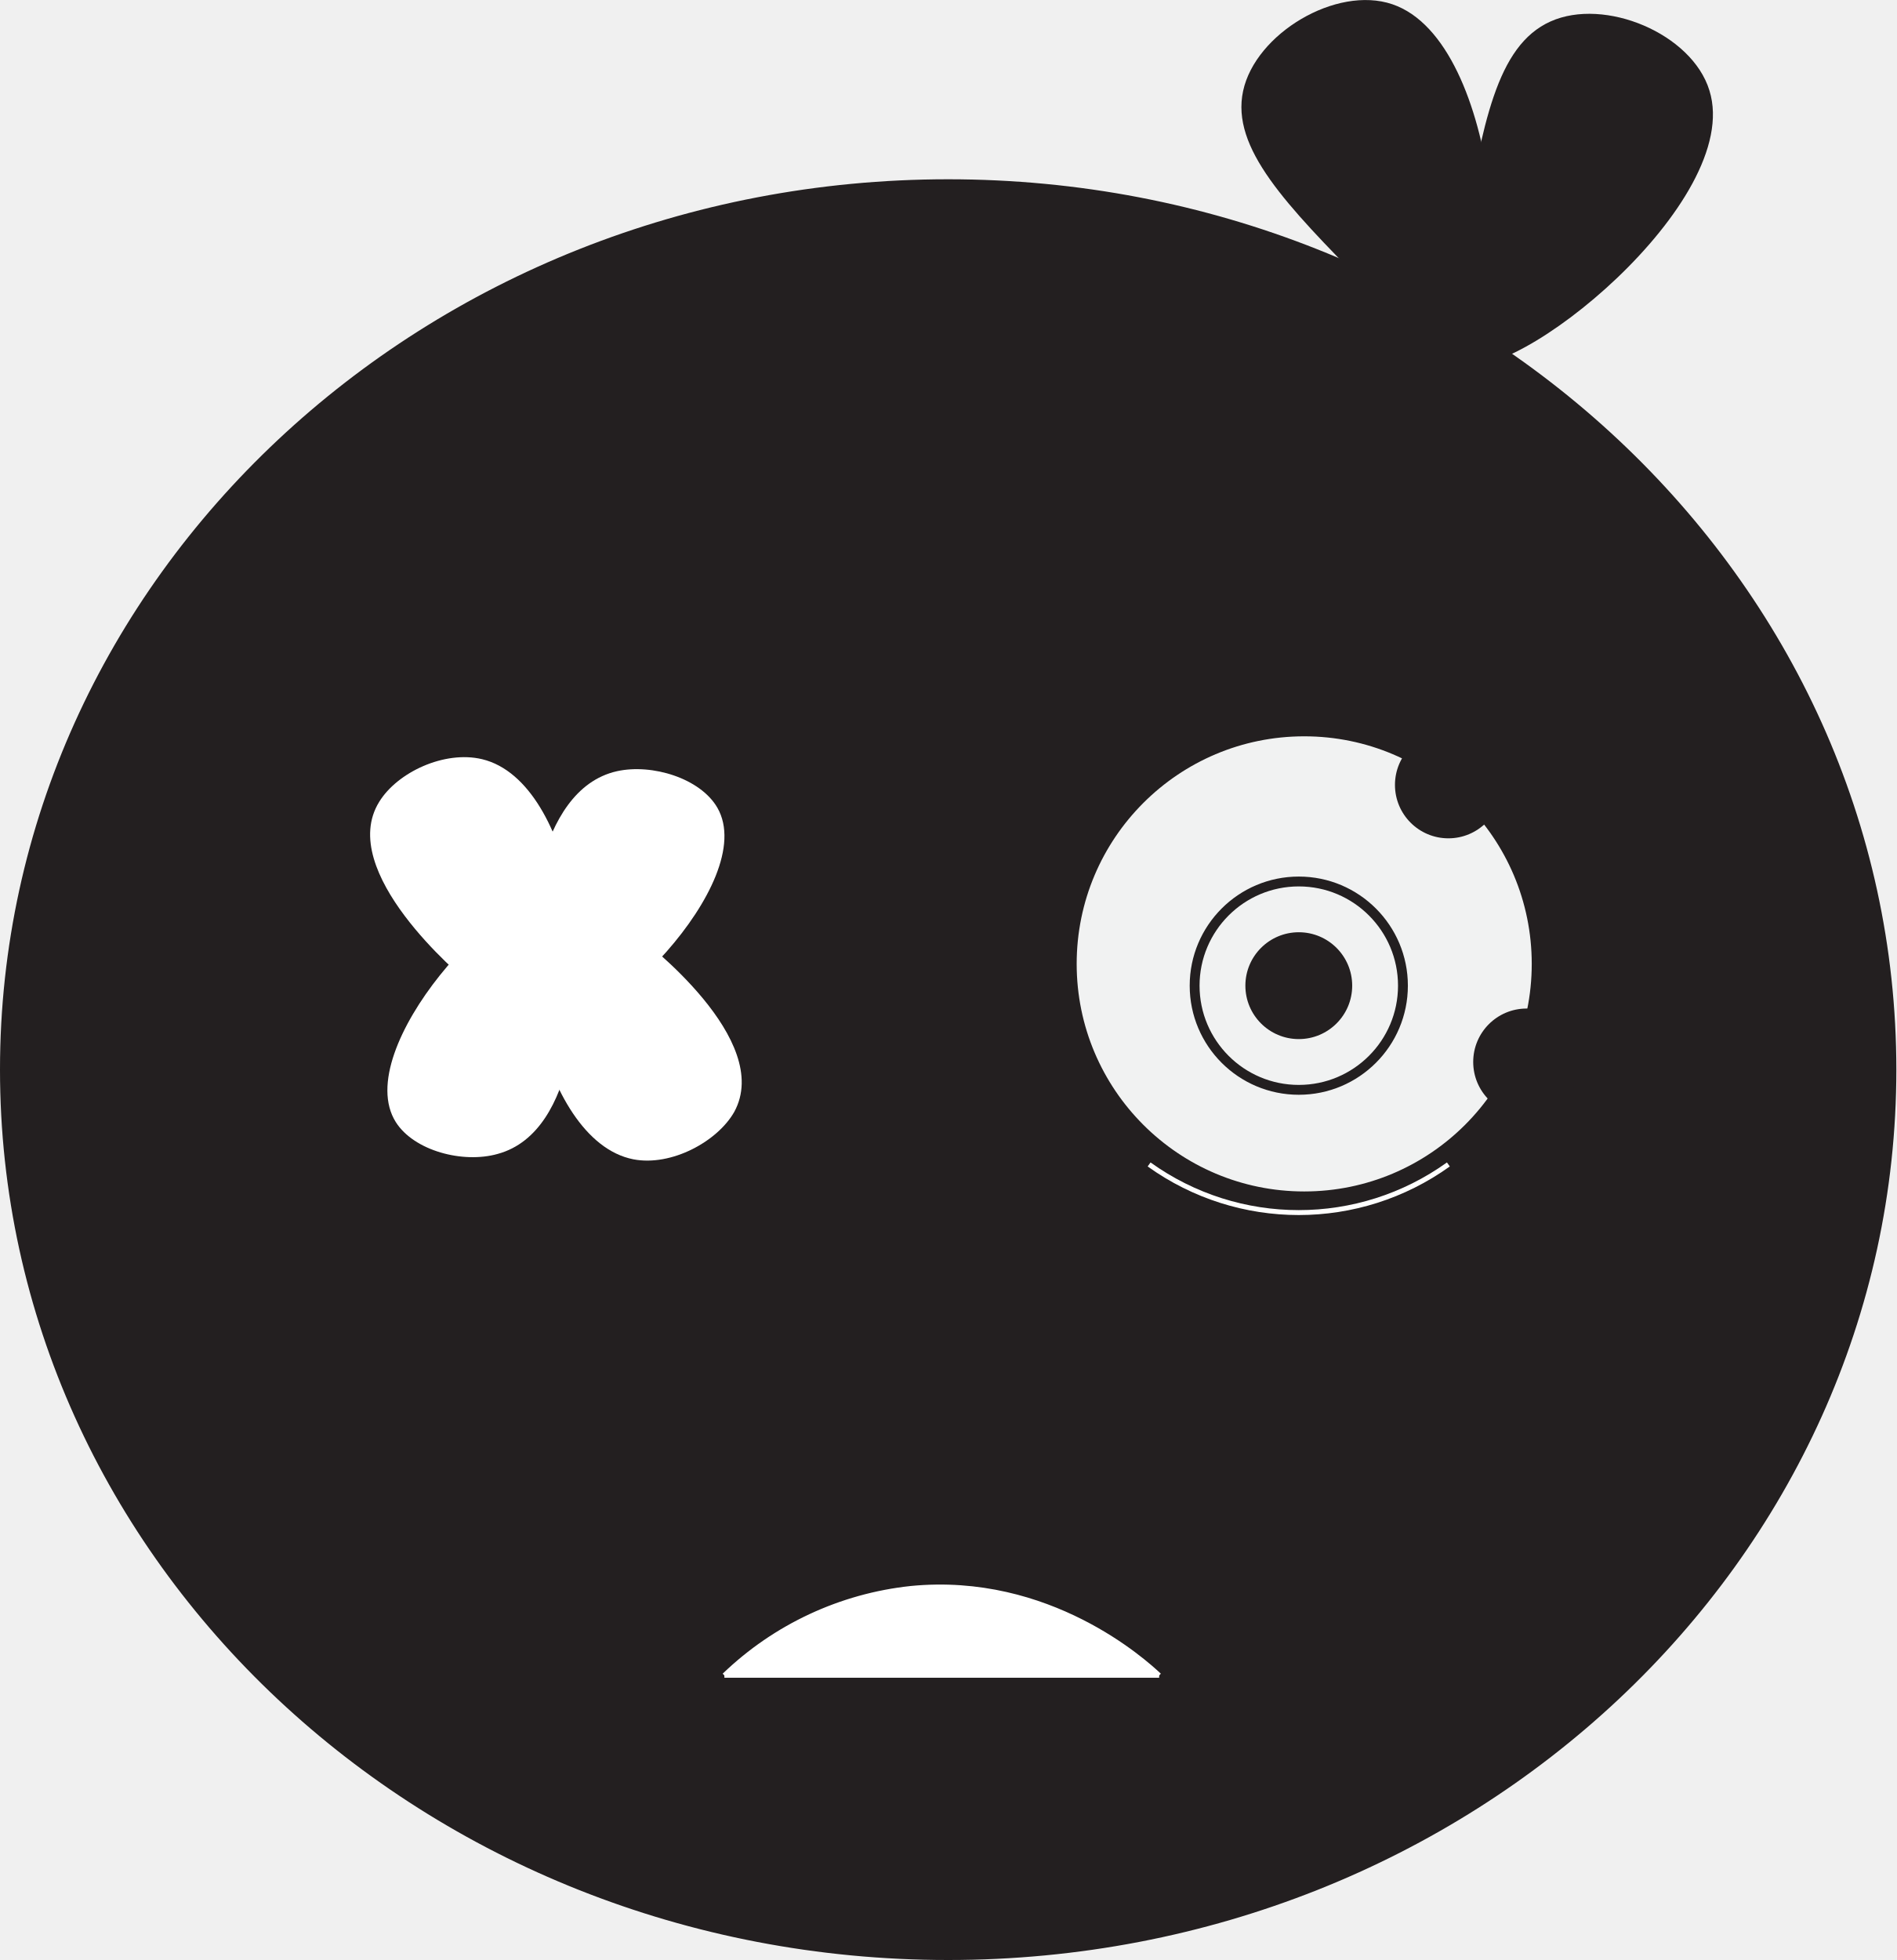
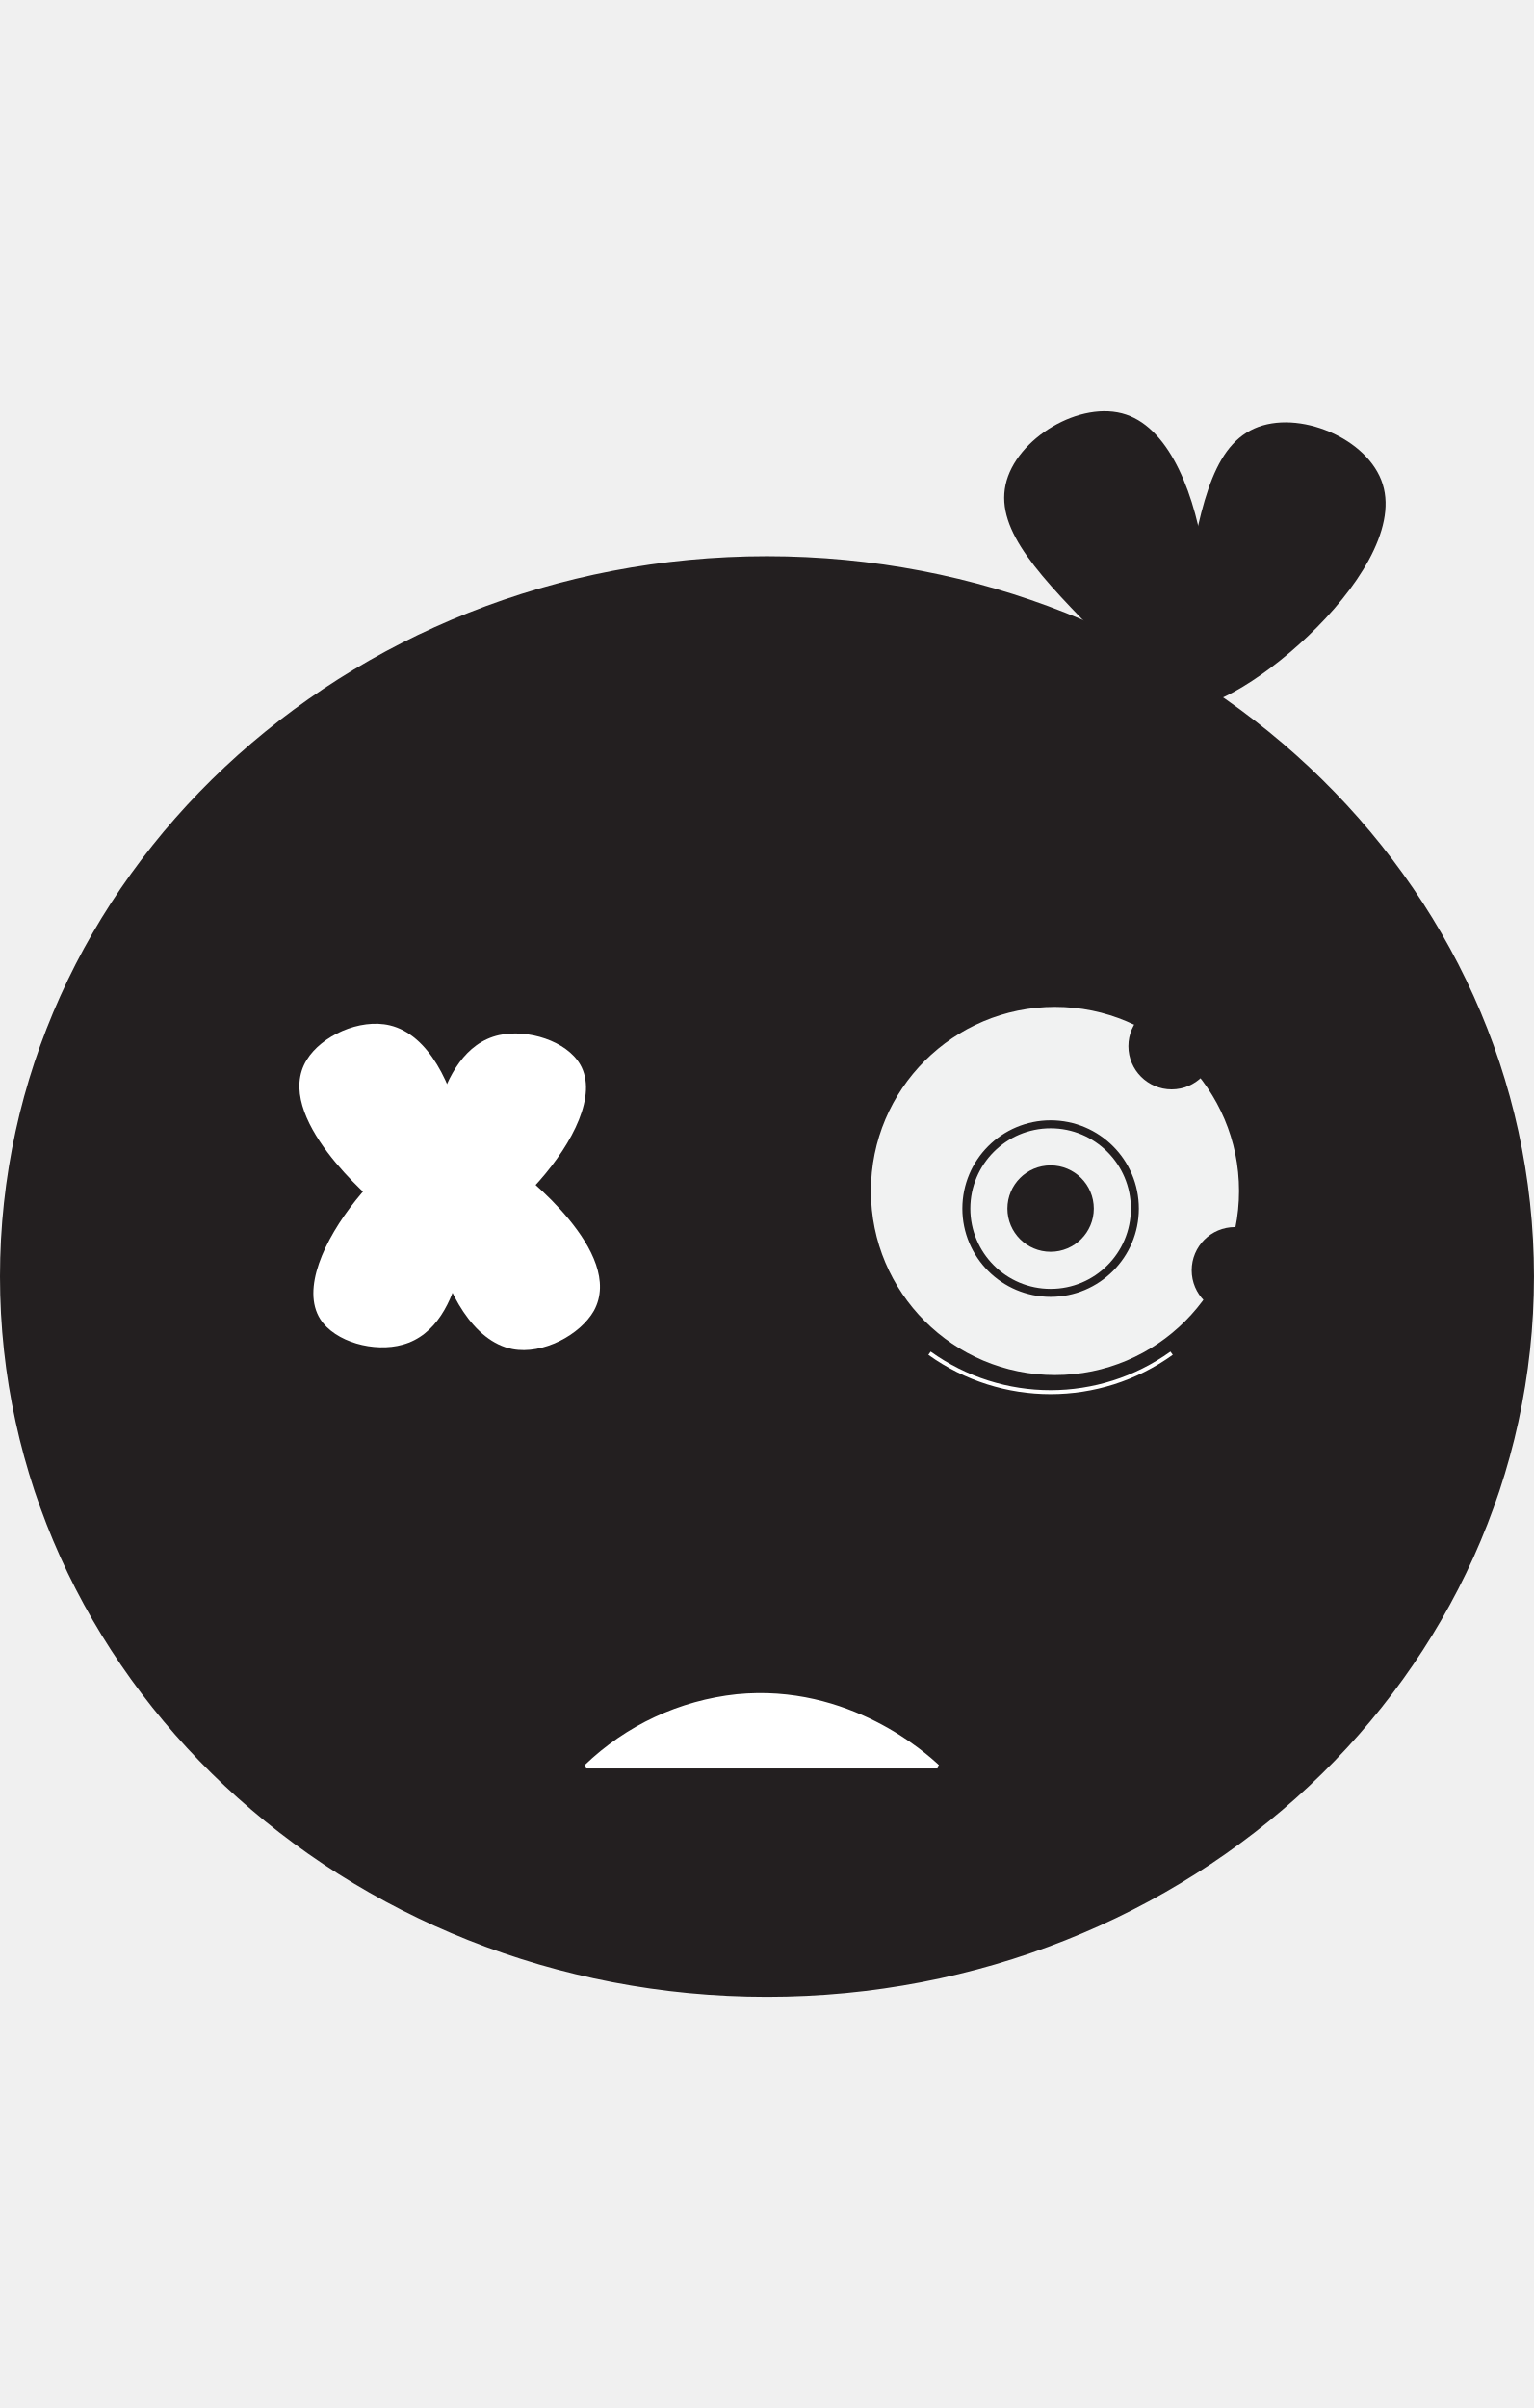
- <svg xmlns="http://www.w3.org/2000/svg" id="HurtExpression" width="192.44" height="198.87" viewBox="0 0 192.44 198.87">
+ <svg xmlns="http://www.w3.org/2000/svg" id="HurtExpression" width="115" height="180.48" viewBox="0 0 192.44 198.87">
  <defs>
    <style>
      .cls-1, .cls-3 {
        fill: #231f20;
      }

      .cls-1, .cls-2 {
        stroke: #231f20;
      }

      .cls-1, .cls-2, .cls-5, .cls-6 {
        stroke-miterlimit: 10;
      }

      .cls-2 {
        fill: #f1f2f2;
      }

      .cls-4, .cls-6 {
        fill: #fff;
      }

      .cls-5 {
        fill: none;
      }

      .cls-5, .cls-6 {
        stroke: #fff;
        stroke-width: 0.5px;
      }
    </style>
  </defs>
  <g id="Hurt">
    <ellipse class="cls-1" cx="96.22" cy="108.53" rx="95.72" ry="89.84" />
    <circle class="cls-2" cx="132.35" cy="97.8" r="23.59" />
    <circle class="cls-2" cx="131.8" cy="100.01" r="10.57" />
    <g>
      <path class="cls-3" d="M148.8,36.57c-1.86.94-4.66-1.91-10.25-7.62-8-8.14-13.65-13.91-12.4-19.72S135.59-1.5,141.29.43C152.49,4.23,153.89,34,148.8,36.57Z" />
      <path class="cls-3" d="M148.24,36.82c-1.86-.94-1.17-4.91.22-12.84,2-11.32,3.38-19.33,8.88-21.8s14.36,1.22,16.13,7C177,20.48,153.35,39.41,148.24,36.82Z" />
    </g>
    <g>
      <g>
        <path class="cls-4" d="M55.94,104.06c-2.07.82-5.25-1.79-8.32-4.31C46.71,99,34.1,88.43,38.48,81.36c1.84-3,6.62-5.24,10.44-4.33C58.61,79.35,61.05,102,55.94,104.06Z" />
        <path class="cls-4" d="M55.55,104.06c-2-.75-1.93-4.46-1.87-8,0-1.06.44-15.91,8.93-17.81,3.57-.79,8.47.72,10.19,3.71C77.15,89.52,60.46,105.94,55.55,104.06Z" />
      </g>
      <g>
        <path class="cls-4" d="M56,90.91c2-.92,5.33,1.54,8.51,3.91.94.71,14,10.69,10,18-1.7,3-6.38,5.55-10.23,4.81C54.46,115.71,51,93.17,56,90.91Z" />
        <path class="cls-4" d="M56.37,90.88c2,.67,2.13,4.37,2.24,8,0,1.06.3,15.91-8.1,18.2-3.53,1-8.49-.31-10.34-3.22C35.47,106.42,51.37,89.24,56.37,90.88Z" />
      </g>
    </g>
    <circle class="cls-3" cx="131.8" cy="100.01" r="5.42" />
    <circle class="cls-3" cx="146.98" cy="79.64" r="5.42" />
    <circle class="cls-3" cx="154.92" cy="107.75" r="5.42" />
    <path class="cls-5" d="M116.61,118.15a26.05,26.05,0,0,0,30.37,0" />
    <path class="cls-6" d="M73.51,170a32.22,32.22,0,0,1,18.94-8.83c14-1.37,23.69,7.43,25.18,8.83" />
    <line class="cls-6" x1="73.51" y1="169.98" x2="117.63" y2="169.98" />
  </g>
</svg>
